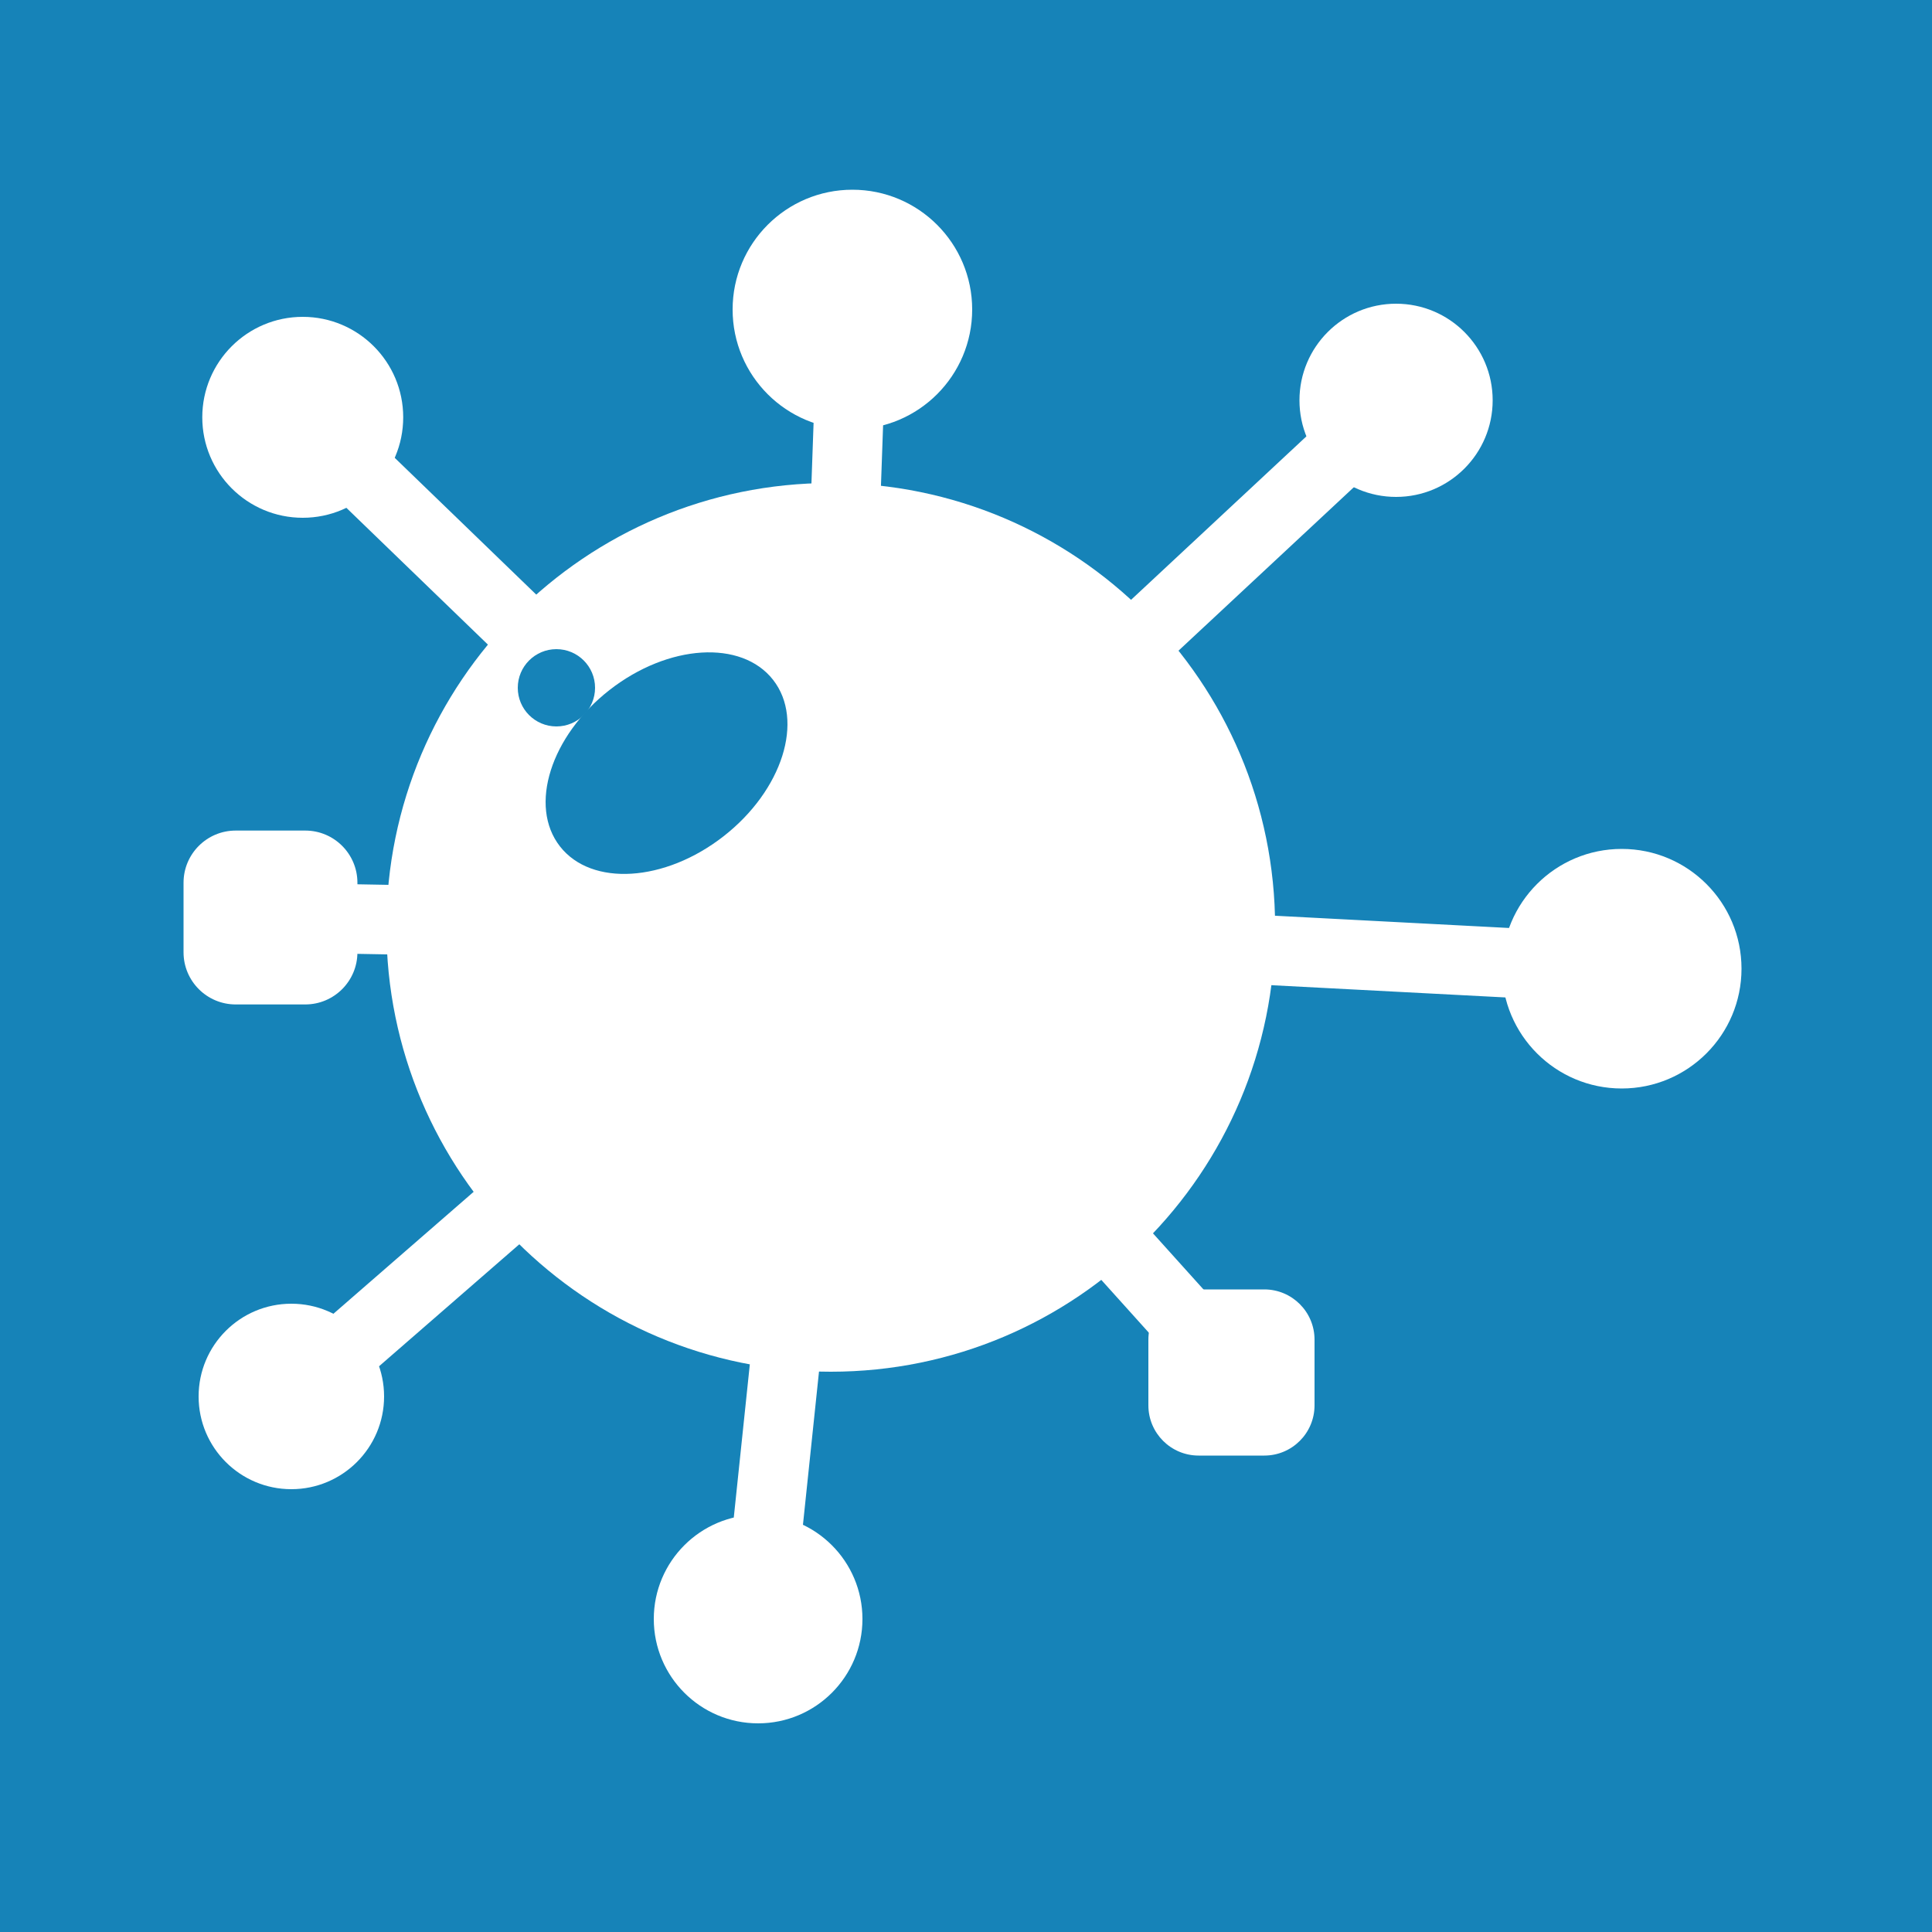
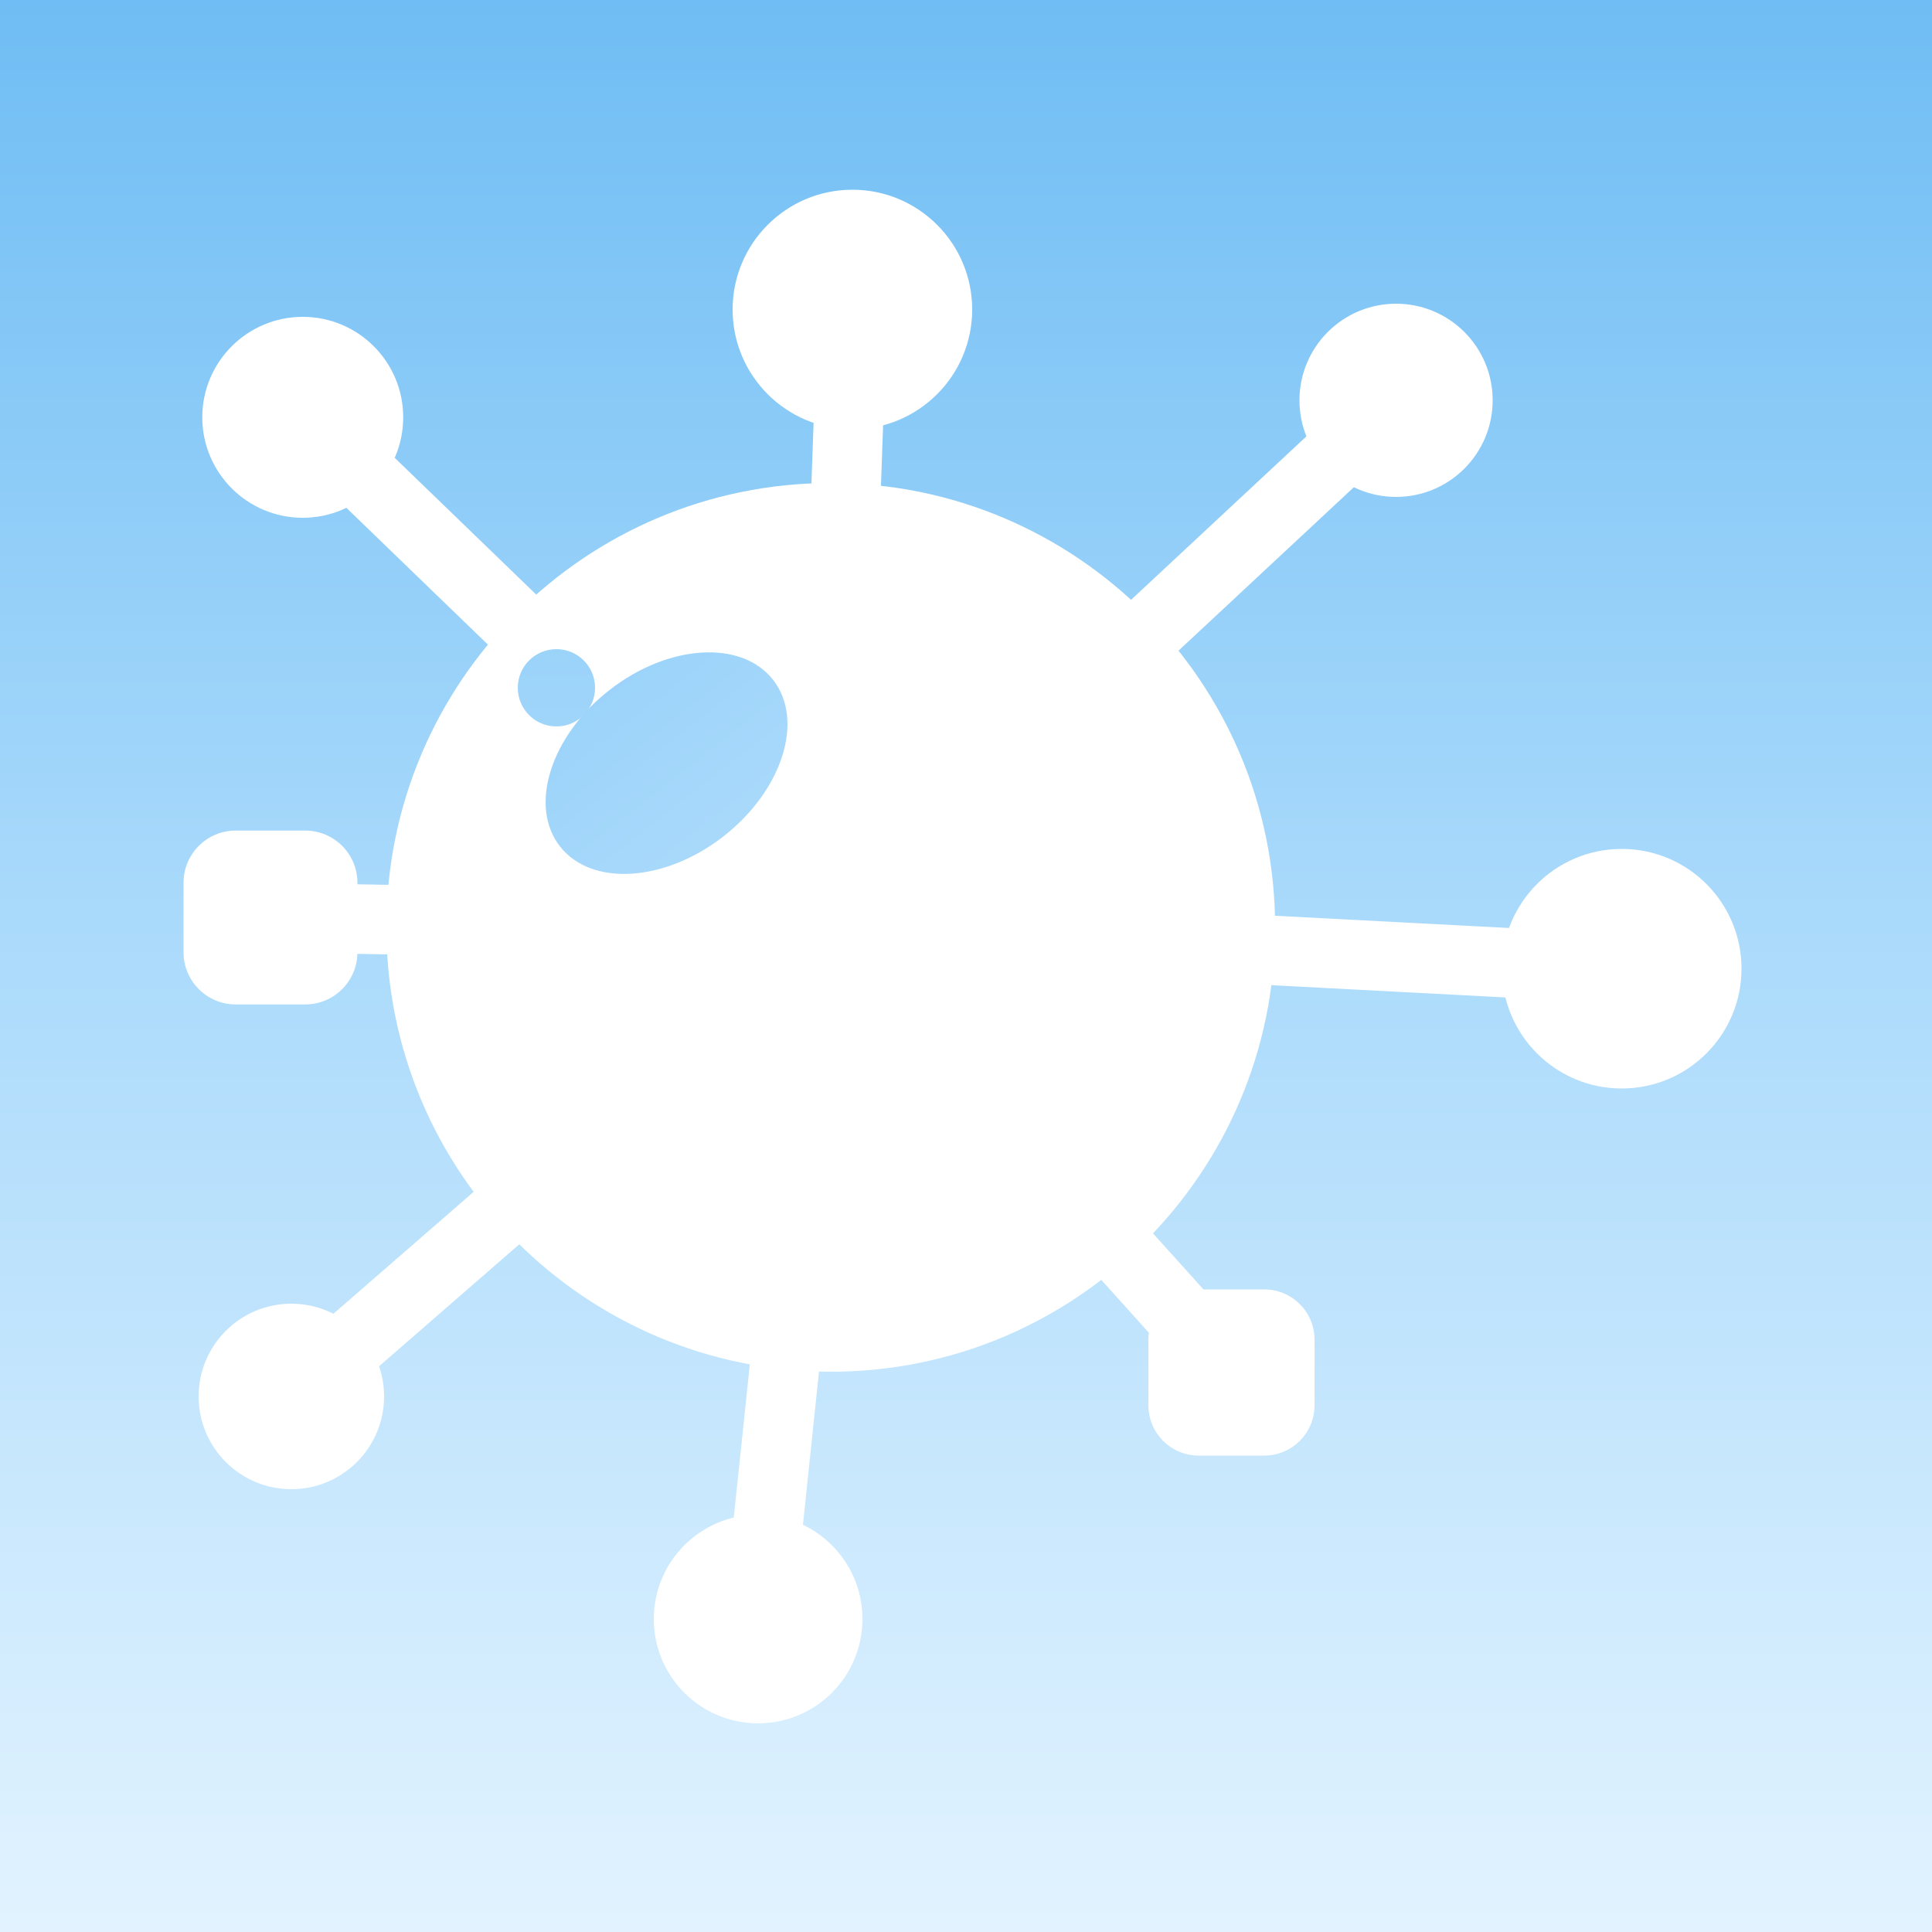
<svg xmlns="http://www.w3.org/2000/svg" viewBox="0 0 100 100">
-   <rect width="100" height="100" fill="#1683B8" />
+   <defs>
+     <linearGradient id="sky" x1="0" y1="0" x2="0" y2="100" gradientUnits="userSpaceOnUse">
+       <stop offset="0" stop-color="#6FBDF4" />
+       <stop offset="0.46" stop-color="#A8D9FB" />
+       <stop offset="1" stop-color="#E2F3FF" />
+     </linearGradient>
+   </defs>
+   <rect width="100" height="100" fill="url(#sky)" />
  <g transform="translate(-7,-2) scale(1.0)">
    <path d="M 63.90 37.04 L 79.26 22.72 M 68.97 50.99 L 90.94 52.14 M 50.66 31.01 L 51.12 18.02 M 36.33 36.80 L 22.67 23.60 M 62.71 64.12 L 70.74 73.04 M 48.01 68.90 L 46.24 85.80 M 31.00 49.67 L 21.00 49.49 M 35.66 62.47 L 22.08 74.28" fill="none" stroke="white" stroke-width="3.6" stroke-linecap="round" />
    <circle cx="79.26" cy="22.72" r="5" fill="white" />
    <circle cx="90.94" cy="52.14" r="6.2" fill="white" />
    <circle cx="51.12" cy="18.02" r="6.2" fill="white" />
    <circle cx="22.67" cy="23.60" r="5.2" fill="white" />
    <rect x="66.44" y="68.74" width="8.6" height="8.6" rx="2.6" fill="white" />
    <circle cx="46.24" cy="85.80" r="5.4" fill="white" />
    <rect x="16.50" y="44.99" width="9" height="9" rx="2.7" fill="white" />
    <circle cx="22.08" cy="74.28" r="4.8" fill="white" />
    <circle cx="50" cy="50" r="23" fill="white" />
-     <ellipse cx="41.5" cy="41.5" rx="7" ry="4.8" transform="rotate(-38 41.5 41.5)" fill="#1683B8" />
-     <circle cx="35.8" cy="37.6" r="2" fill="#1683B8" />
+     <ellipse cx="41.5" cy="41.5" rx="7" ry="4.8" transform="rotate(-38 41.5 41.5)" fill="url(#sky)" />
+     <circle cx="35.8" cy="37.6" r="2" fill="url(#sky)" />
  </g>
</svg>
